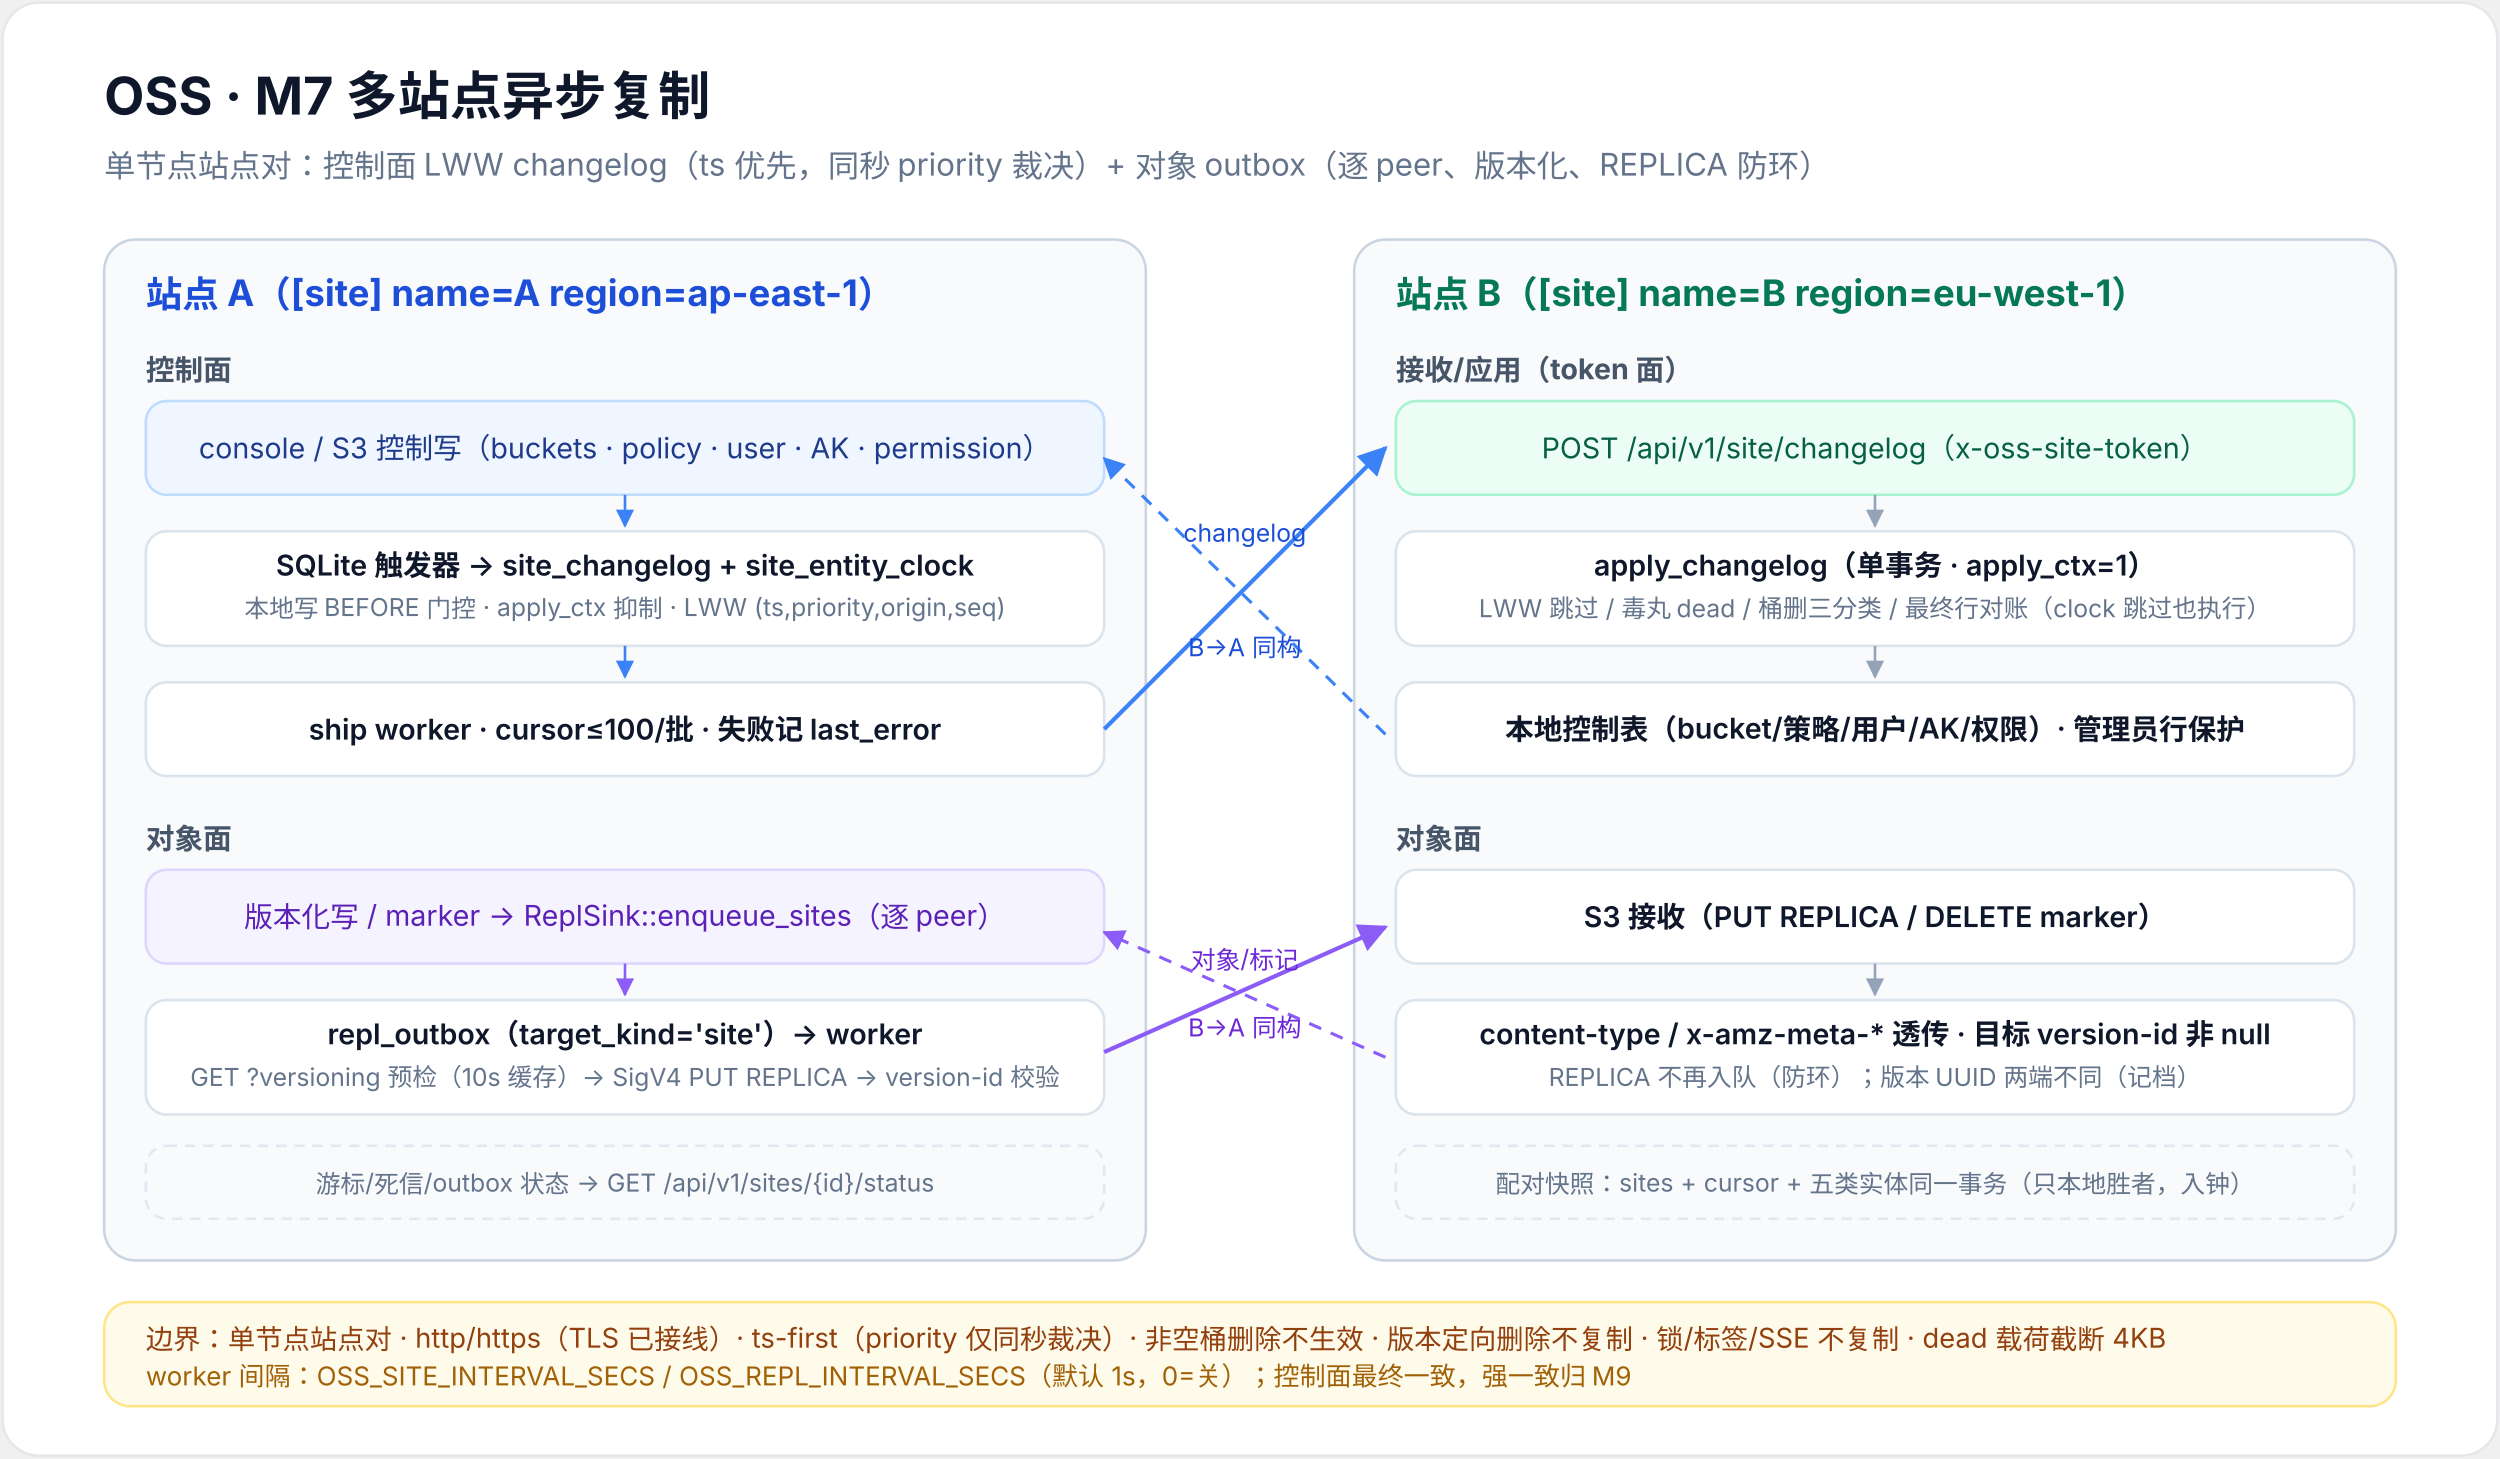
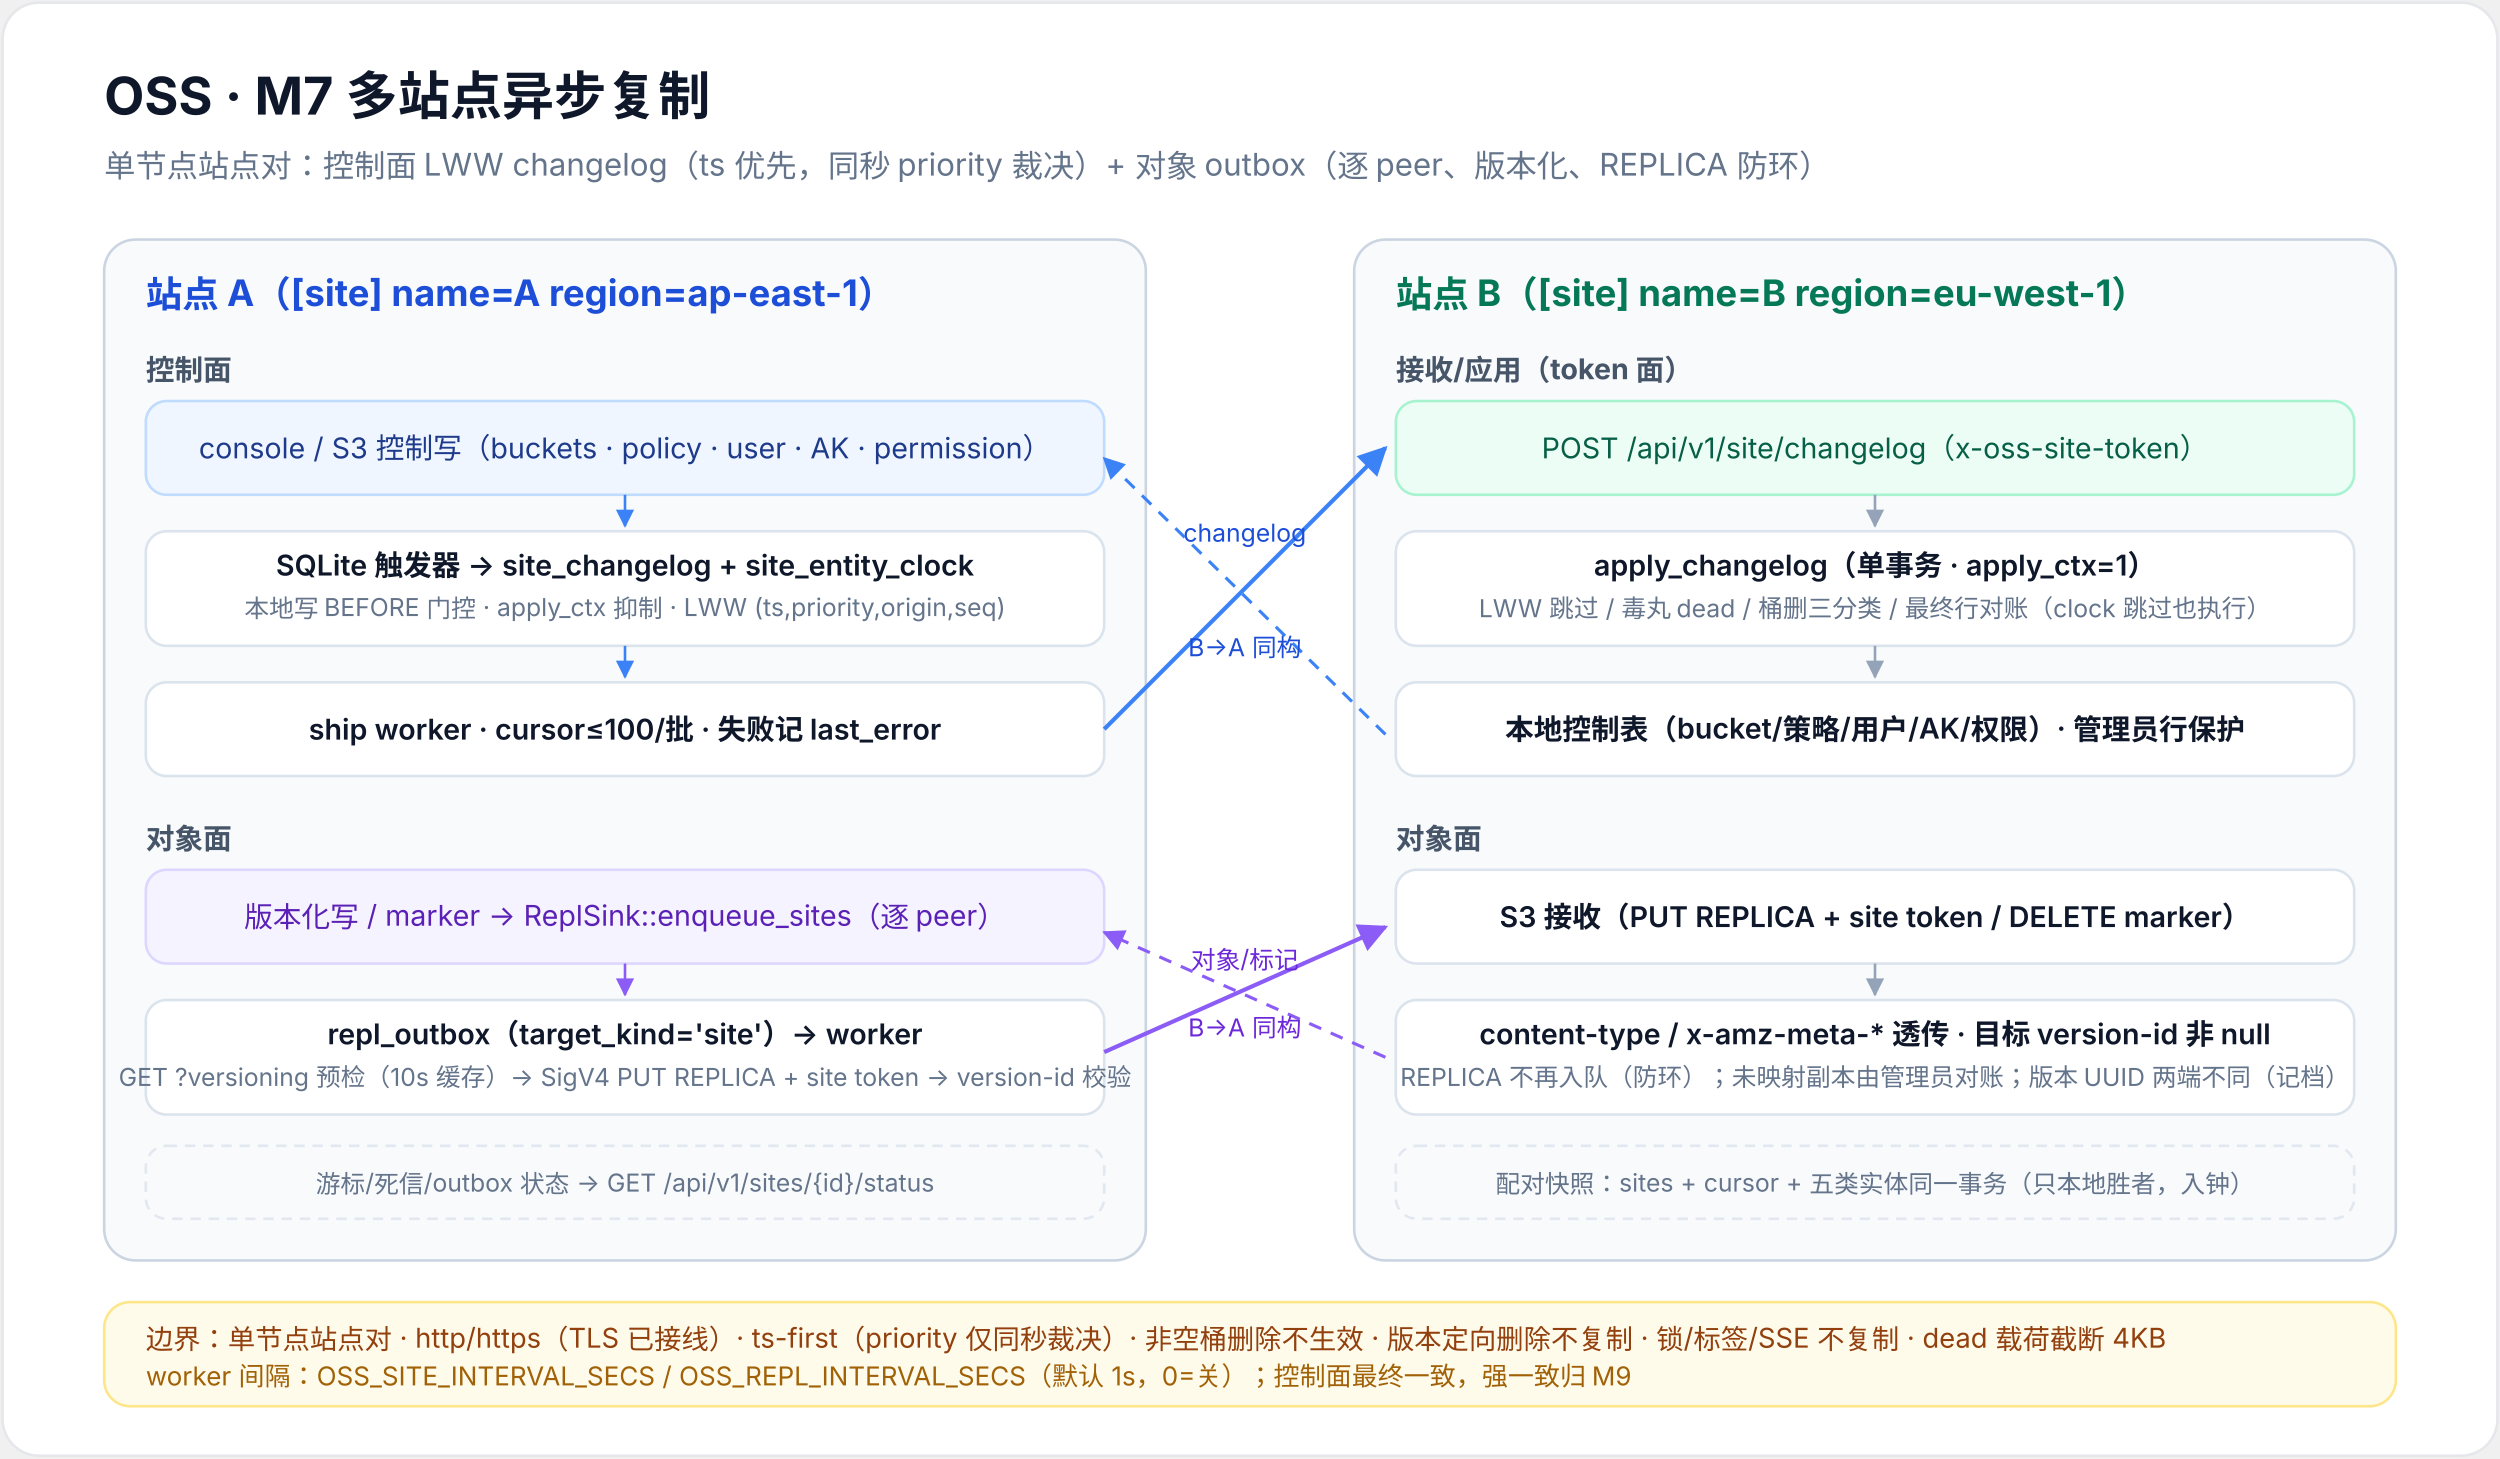
<svg xmlns="http://www.w3.org/2000/svg" viewBox="0 0 960 560" width="960" height="560" font-family="-apple-system, BlinkMacSystemFont, 'Segoe UI', 'Noto Sans SC', 'PingFang SC', 'Microsoft YaHei', sans-serif">
  <defs>
    <marker id="a" viewBox="0 0 10 10" refX="9" refY="5" markerWidth="7" markerHeight="7" orient="auto-start-reverse">
      <path d="M0,0 L10,5 L0,10 z" fill="#94a3b8" />
    </marker>
    <marker id="blue" viewBox="0 0 10 10" refX="9" refY="5" markerWidth="7" markerHeight="7" orient="auto-start-reverse">
      <path d="M0,0 L10,5 L0,10 z" fill="#3b82f6" />
    </marker>
    <marker id="violet" viewBox="0 0 10 10" refX="9" refY="5" markerWidth="7" markerHeight="7" orient="auto-start-reverse">
      <path d="M0,0 L10,5 L0,10 z" fill="#8b5cf6" />
    </marker>
  </defs>
  <rect x="1" y="1" width="958" height="558" rx="14" fill="#ffffff" stroke="#e5e7eb" />
  <text x="40" y="44" font-size="20" font-weight="700" fill="#0f172a">OSS · M7 多站点异步复制</text>
  <text x="40" y="68" font-size="12" fill="#64748b">单节点站点对：控制面 LWW changelog（ts 优先，同秒 priority 裁决）+ 对象 outbox（逐 peer、版本化、REPLICA 防环）</text>
  <rect x="40" y="92" width="400" height="392" rx="12" fill="#f8fafc" stroke="#cbd5e1" />
  <text x="56" y="118" font-size="14" font-weight="700" fill="#1d4ed8">站点 A（[site] name=A region=ap-east-1）</text>
  <text x="56" y="146" font-size="11" font-weight="700" fill="#475569">控制面</text>
  <rect x="56" y="154" width="368" height="36" rx="8" fill="#eff6ff" stroke="#bfdbfe" />
  <text x="240" y="176" font-size="11" fill="#1e3a8a" text-anchor="middle">console / S3 控制写（buckets · policy · user · AK · permission）</text>
  <line x1="240" y1="190" x2="240" y2="202" stroke="#3b82f6" marker-end="url(#blue)" />
  <rect x="56" y="204" width="368" height="44" rx="8" fill="#ffffff" stroke="#dbe3ec" />
  <text x="240" y="221" font-size="11" font-weight="600" fill="#0f172a" text-anchor="middle">SQLite 触发器 → site_changelog + site_entity_clock</text>
  <text x="240" y="237" font-size="9.5" fill="#64748b" text-anchor="middle">本地写 BEFORE 门控 · apply_ctx 抑制 · LWW (ts,priority,origin,seq)</text>
  <line x1="240" y1="248" x2="240" y2="260" stroke="#3b82f6" marker-end="url(#blue)" />
  <rect x="56" y="262" width="368" height="36" rx="8" fill="#ffffff" stroke="#dbe3ec" />
  <text x="240" y="284" font-size="11" font-weight="600" fill="#0f172a" text-anchor="middle">ship worker · cursor≤100/批 · 失败记 last_error</text>
  <text x="56" y="326" font-size="11" font-weight="700" fill="#475569">对象面</text>
  <rect x="56" y="334" width="368" height="36" rx="8" fill="#f5f3ff" stroke="#ddd6fe" />
  <text x="240" y="356" font-size="11" fill="#5b21b6" text-anchor="middle">版本化写 / marker → ReplSink::enqueue_sites（逐 peer）</text>
  <line x1="240" y1="370" x2="240" y2="382" stroke="#8b5cf6" marker-end="url(#violet)" />
  <rect x="56" y="384" width="368" height="44" rx="8" fill="#ffffff" stroke="#dbe3ec" />
  <text x="240" y="401" font-size="11" font-weight="600" fill="#0f172a" text-anchor="middle">repl_outbox（target_kind='site'）→ worker</text>
-   <text x="240" y="417" font-size="9.5" fill="#64748b" text-anchor="middle">GET ?versioning 预检（10s 缓存）→ SigV4 PUT REPLICA → version-id 校验</text>
+   <text x="240" y="417" font-size="9.5" fill="#64748b" text-anchor="middle">GET ?versioning 预检（10s 缓存）→ SigV4 PUT REPLICA + site token → version-id 校验</text>
  <rect x="56" y="440" width="368" height="28" rx="8" fill="#f8fafc" stroke="#e2e8f0" stroke-dasharray="4 3" />
  <text x="240" y="458" font-size="9.5" fill="#64748b" text-anchor="middle">游标/死信/outbox 状态 → GET /api/v1/sites/{id}/status</text>
  <rect x="520" y="92" width="400" height="392" rx="12" fill="#f8fafc" stroke="#cbd5e1" />
  <text x="536" y="118" font-size="14" font-weight="700" fill="#047857">站点 B（[site] name=B region=eu-west-1）</text>
  <text x="536" y="146" font-size="11" font-weight="700" fill="#475569">接收/应用（token 面）</text>
  <rect x="536" y="154" width="368" height="36" rx="8" fill="#ecfdf5" stroke="#a7f3d0" />
  <text x="720" y="176" font-size="11" fill="#065f46" text-anchor="middle">POST /api/v1/site/changelog（x-oss-site-token）</text>
  <line x1="720" y1="190" x2="720" y2="202" stroke="#94a3b8" marker-end="url(#a)" />
  <rect x="536" y="204" width="368" height="44" rx="8" fill="#ffffff" stroke="#dbe3ec" />
  <text x="720" y="221" font-size="11" font-weight="600" fill="#0f172a" text-anchor="middle">apply_changelog（单事务 · apply_ctx=1）</text>
  <text x="720" y="237" font-size="9.5" fill="#64748b" text-anchor="middle">LWW 跳过 / 毒丸 dead / 桶删三分类 / 最终行对账（clock 跳过也执行）</text>
  <line x1="720" y1="248" x2="720" y2="260" stroke="#94a3b8" marker-end="url(#a)" />
  <rect x="536" y="262" width="368" height="36" rx="8" fill="#ffffff" stroke="#dbe3ec" />
  <text x="720" y="284" font-size="11" font-weight="600" fill="#0f172a" text-anchor="middle">本地控制表（bucket/策略/用户/AK/权限）· 管理员行保护</text>
  <text x="536" y="326" font-size="11" font-weight="700" fill="#475569">对象面</text>
  <rect x="536" y="334" width="368" height="36" rx="8" fill="#ffffff" stroke="#dbe3ec" />
-   <text x="720" y="356" font-size="11" font-weight="600" fill="#0f172a" text-anchor="middle">S3 接收（PUT REPLICA / DELETE marker）</text>
+   <text x="720" y="356" font-size="11" font-weight="600" fill="#0f172a" text-anchor="middle">S3 接收（PUT REPLICA + site token / DELETE marker）</text>
  <line x1="720" y1="370" x2="720" y2="382" stroke="#94a3b8" marker-end="url(#a)" />
  <rect x="536" y="384" width="368" height="44" rx="8" fill="#ffffff" stroke="#dbe3ec" />
  <text x="720" y="401" font-size="11" font-weight="600" fill="#0f172a" text-anchor="middle">content-type / x-amz-meta-* 透传 · 目标 version-id 非 null</text>
-   <text x="720" y="417" font-size="9.5" fill="#64748b" text-anchor="middle">REPLICA 不再入队（防环）；版本 UUID 两端不同（记档）</text>
+   <text x="720" y="417" font-size="9.5" fill="#64748b" text-anchor="middle">REPLICA 不再入队（防环）；未映射副本由管理员对账；版本 UUID 两端不同（记档）</text>
  <rect x="536" y="440" width="368" height="28" rx="8" fill="#f8fafc" stroke="#e2e8f0" stroke-dasharray="4 3" />
  <text x="720" y="458" font-size="9.5" fill="#64748b" text-anchor="middle">配对快照：sites + cursor + 五类实体同一事务（只本地胜者，入钟）</text>
  <line x1="424" y1="280" x2="532" y2="172" stroke="#3b82f6" stroke-width="1.6" marker-end="url(#blue)" />
  <text x="478" y="208" font-size="9.5" fill="#1d4ed8" text-anchor="middle">changelog</text>
  <line x1="532" y1="282" x2="424" y2="176" stroke="#3b82f6" stroke-width="1.2" stroke-dasharray="5 4" marker-end="url(#blue)" />
  <text x="478" y="252" font-size="9.5" fill="#1d4ed8" text-anchor="middle">B→A 同构</text>
  <line x1="424" y1="404" x2="532" y2="356" stroke="#8b5cf6" stroke-width="1.6" marker-end="url(#violet)" />
  <text x="478" y="372" font-size="9.5" fill="#6d28d9" text-anchor="middle">对象/标记</text>
  <line x1="532" y1="406" x2="424" y2="358" stroke="#8b5cf6" stroke-width="1.2" stroke-dasharray="5 4" marker-end="url(#violet)" />
  <text x="478" y="398" font-size="9.5" fill="#6d28d9" text-anchor="middle">B→A 同构</text>
  <rect x="40" y="500" width="880" height="40" rx="10" fill="#fffbeb" stroke="#fde68a" />
  <text x="56" y="518" font-size="10.5" fill="#92400e">边界：单节点站点对 · http/https（TLS 已接线）· ts-first（priority 仅同秒裁决）· 非空桶删除不生效 · 版本定向删除不复制 · 锁/标签/SSE 不复制 · dead 载荷截断 4KB</text>
  <text x="56" y="532" font-size="10" fill="#a16207">worker 间隔：OSS_SITE_INTERVAL_SECS / OSS_REPL_INTERVAL_SECS（默认 1s，0=关）；控制面最终一致，强一致归 M9</text>
</svg>
